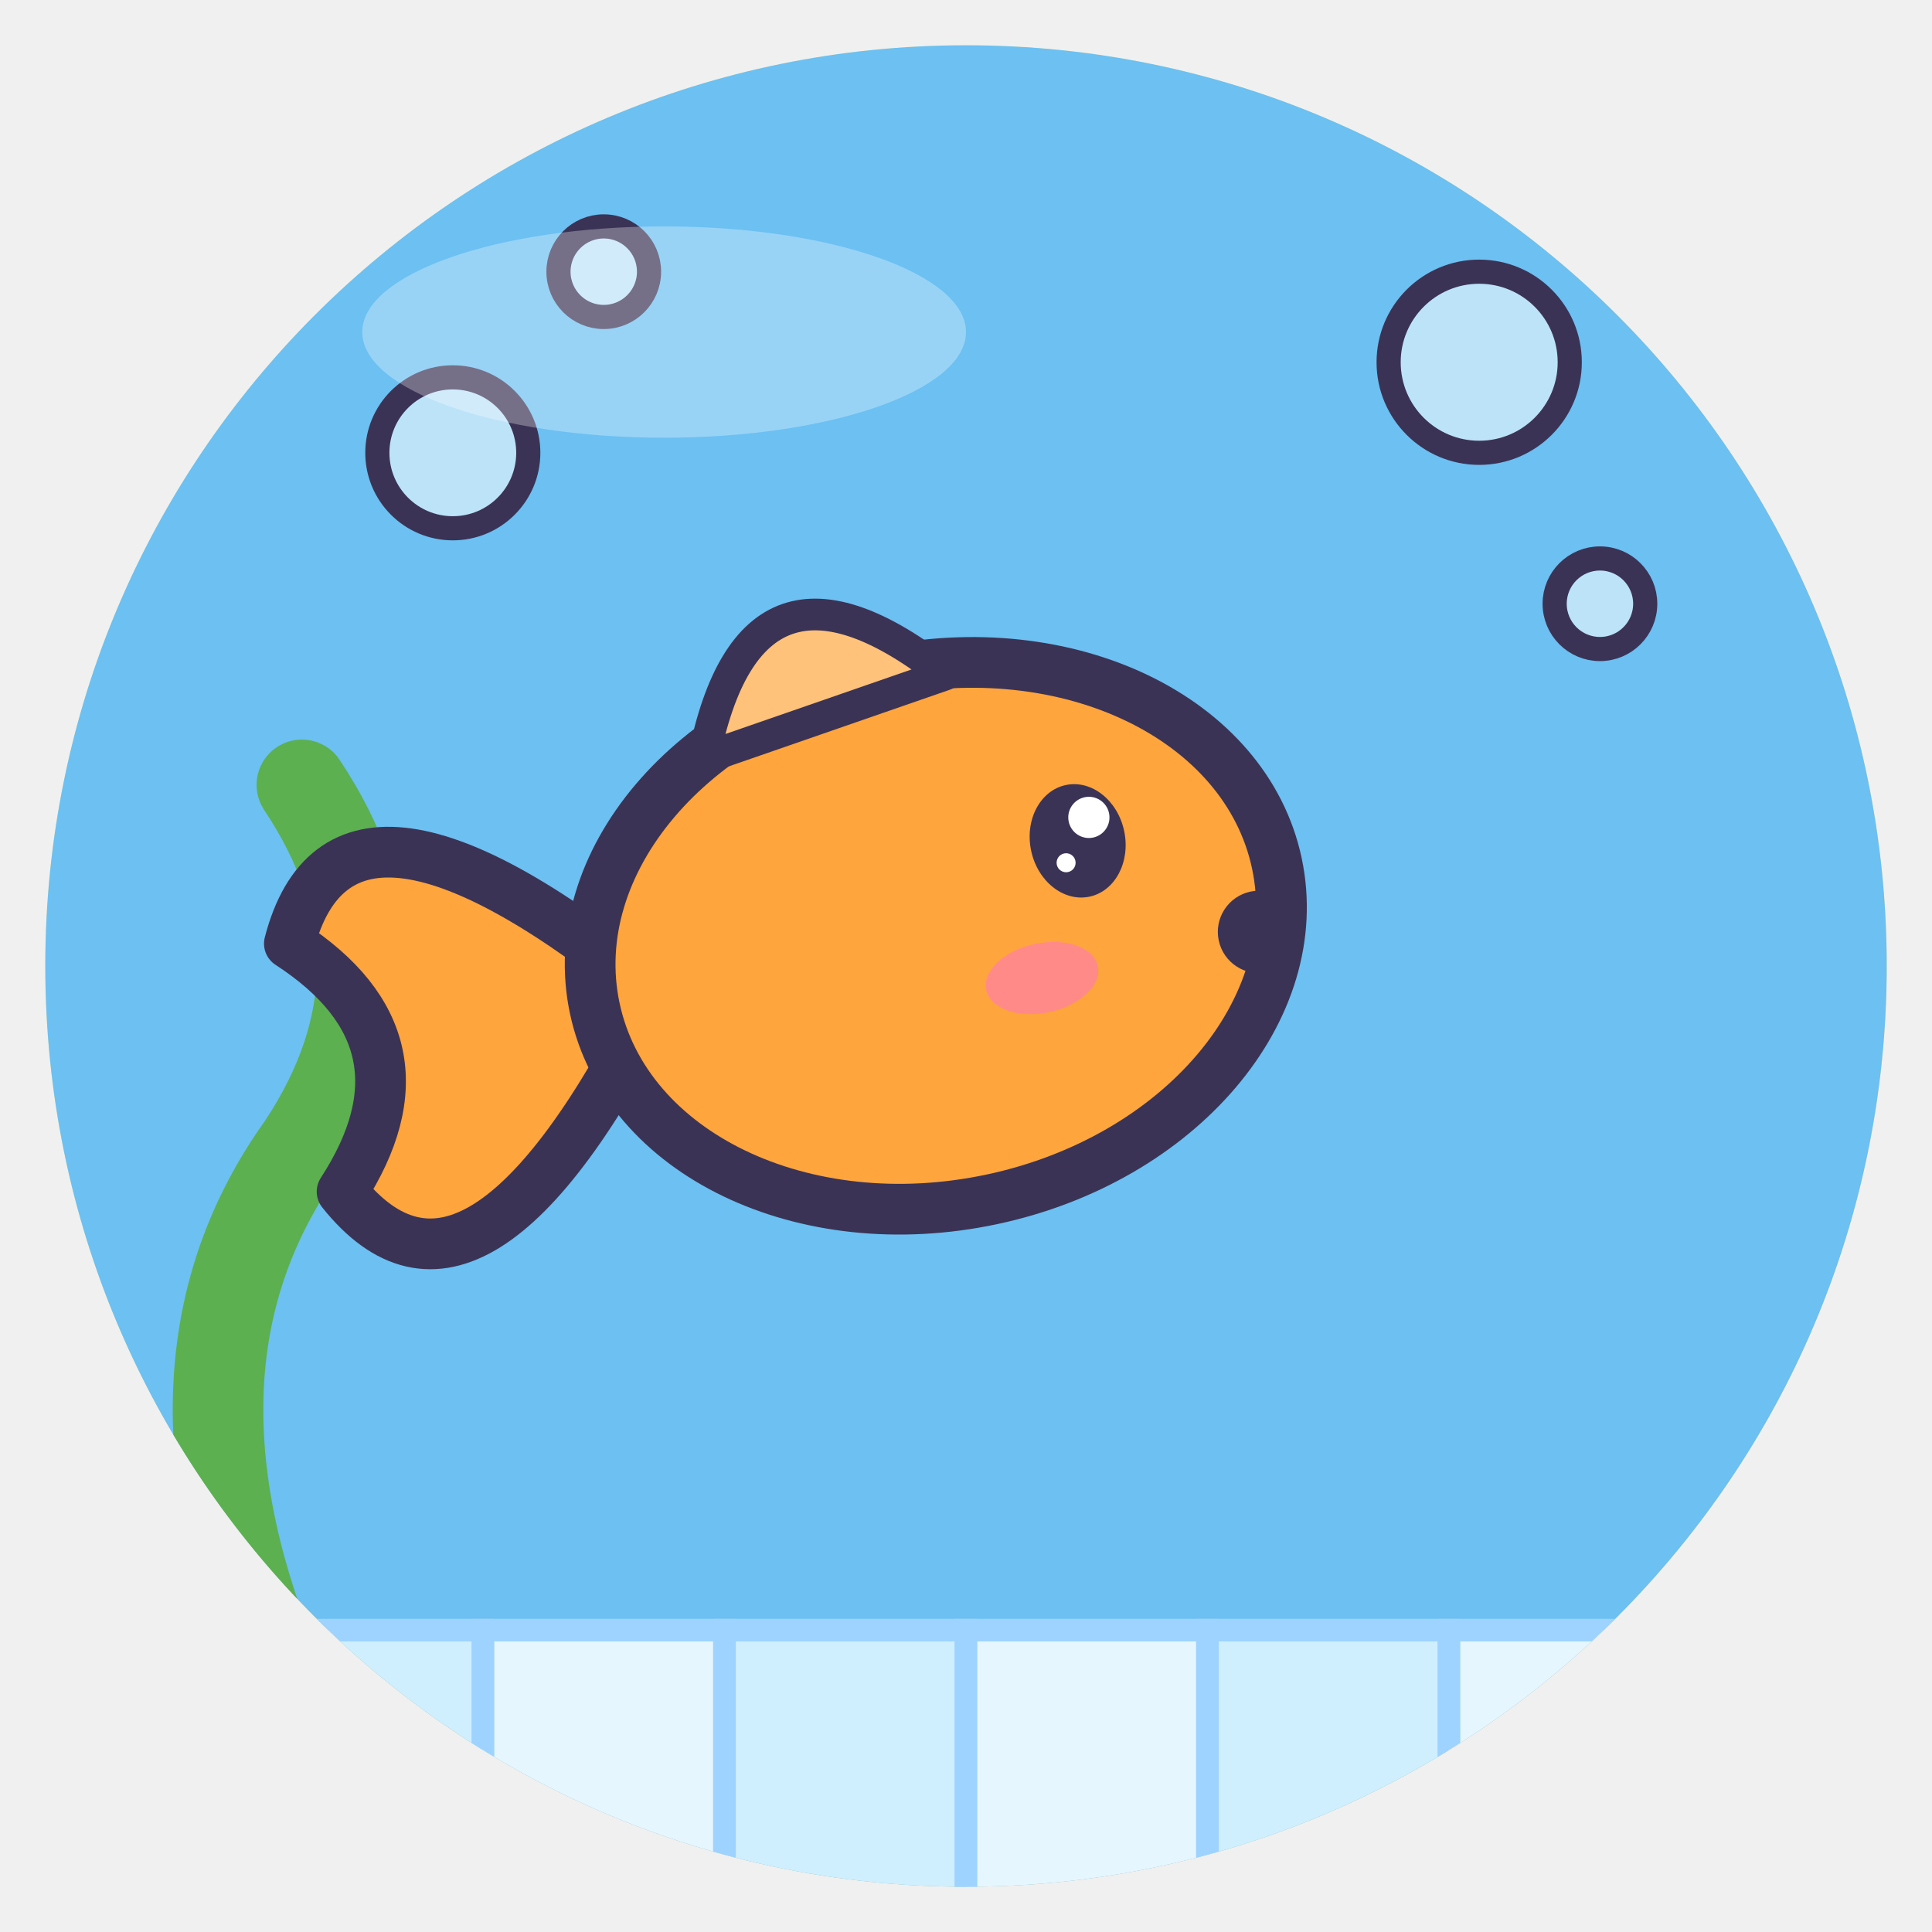
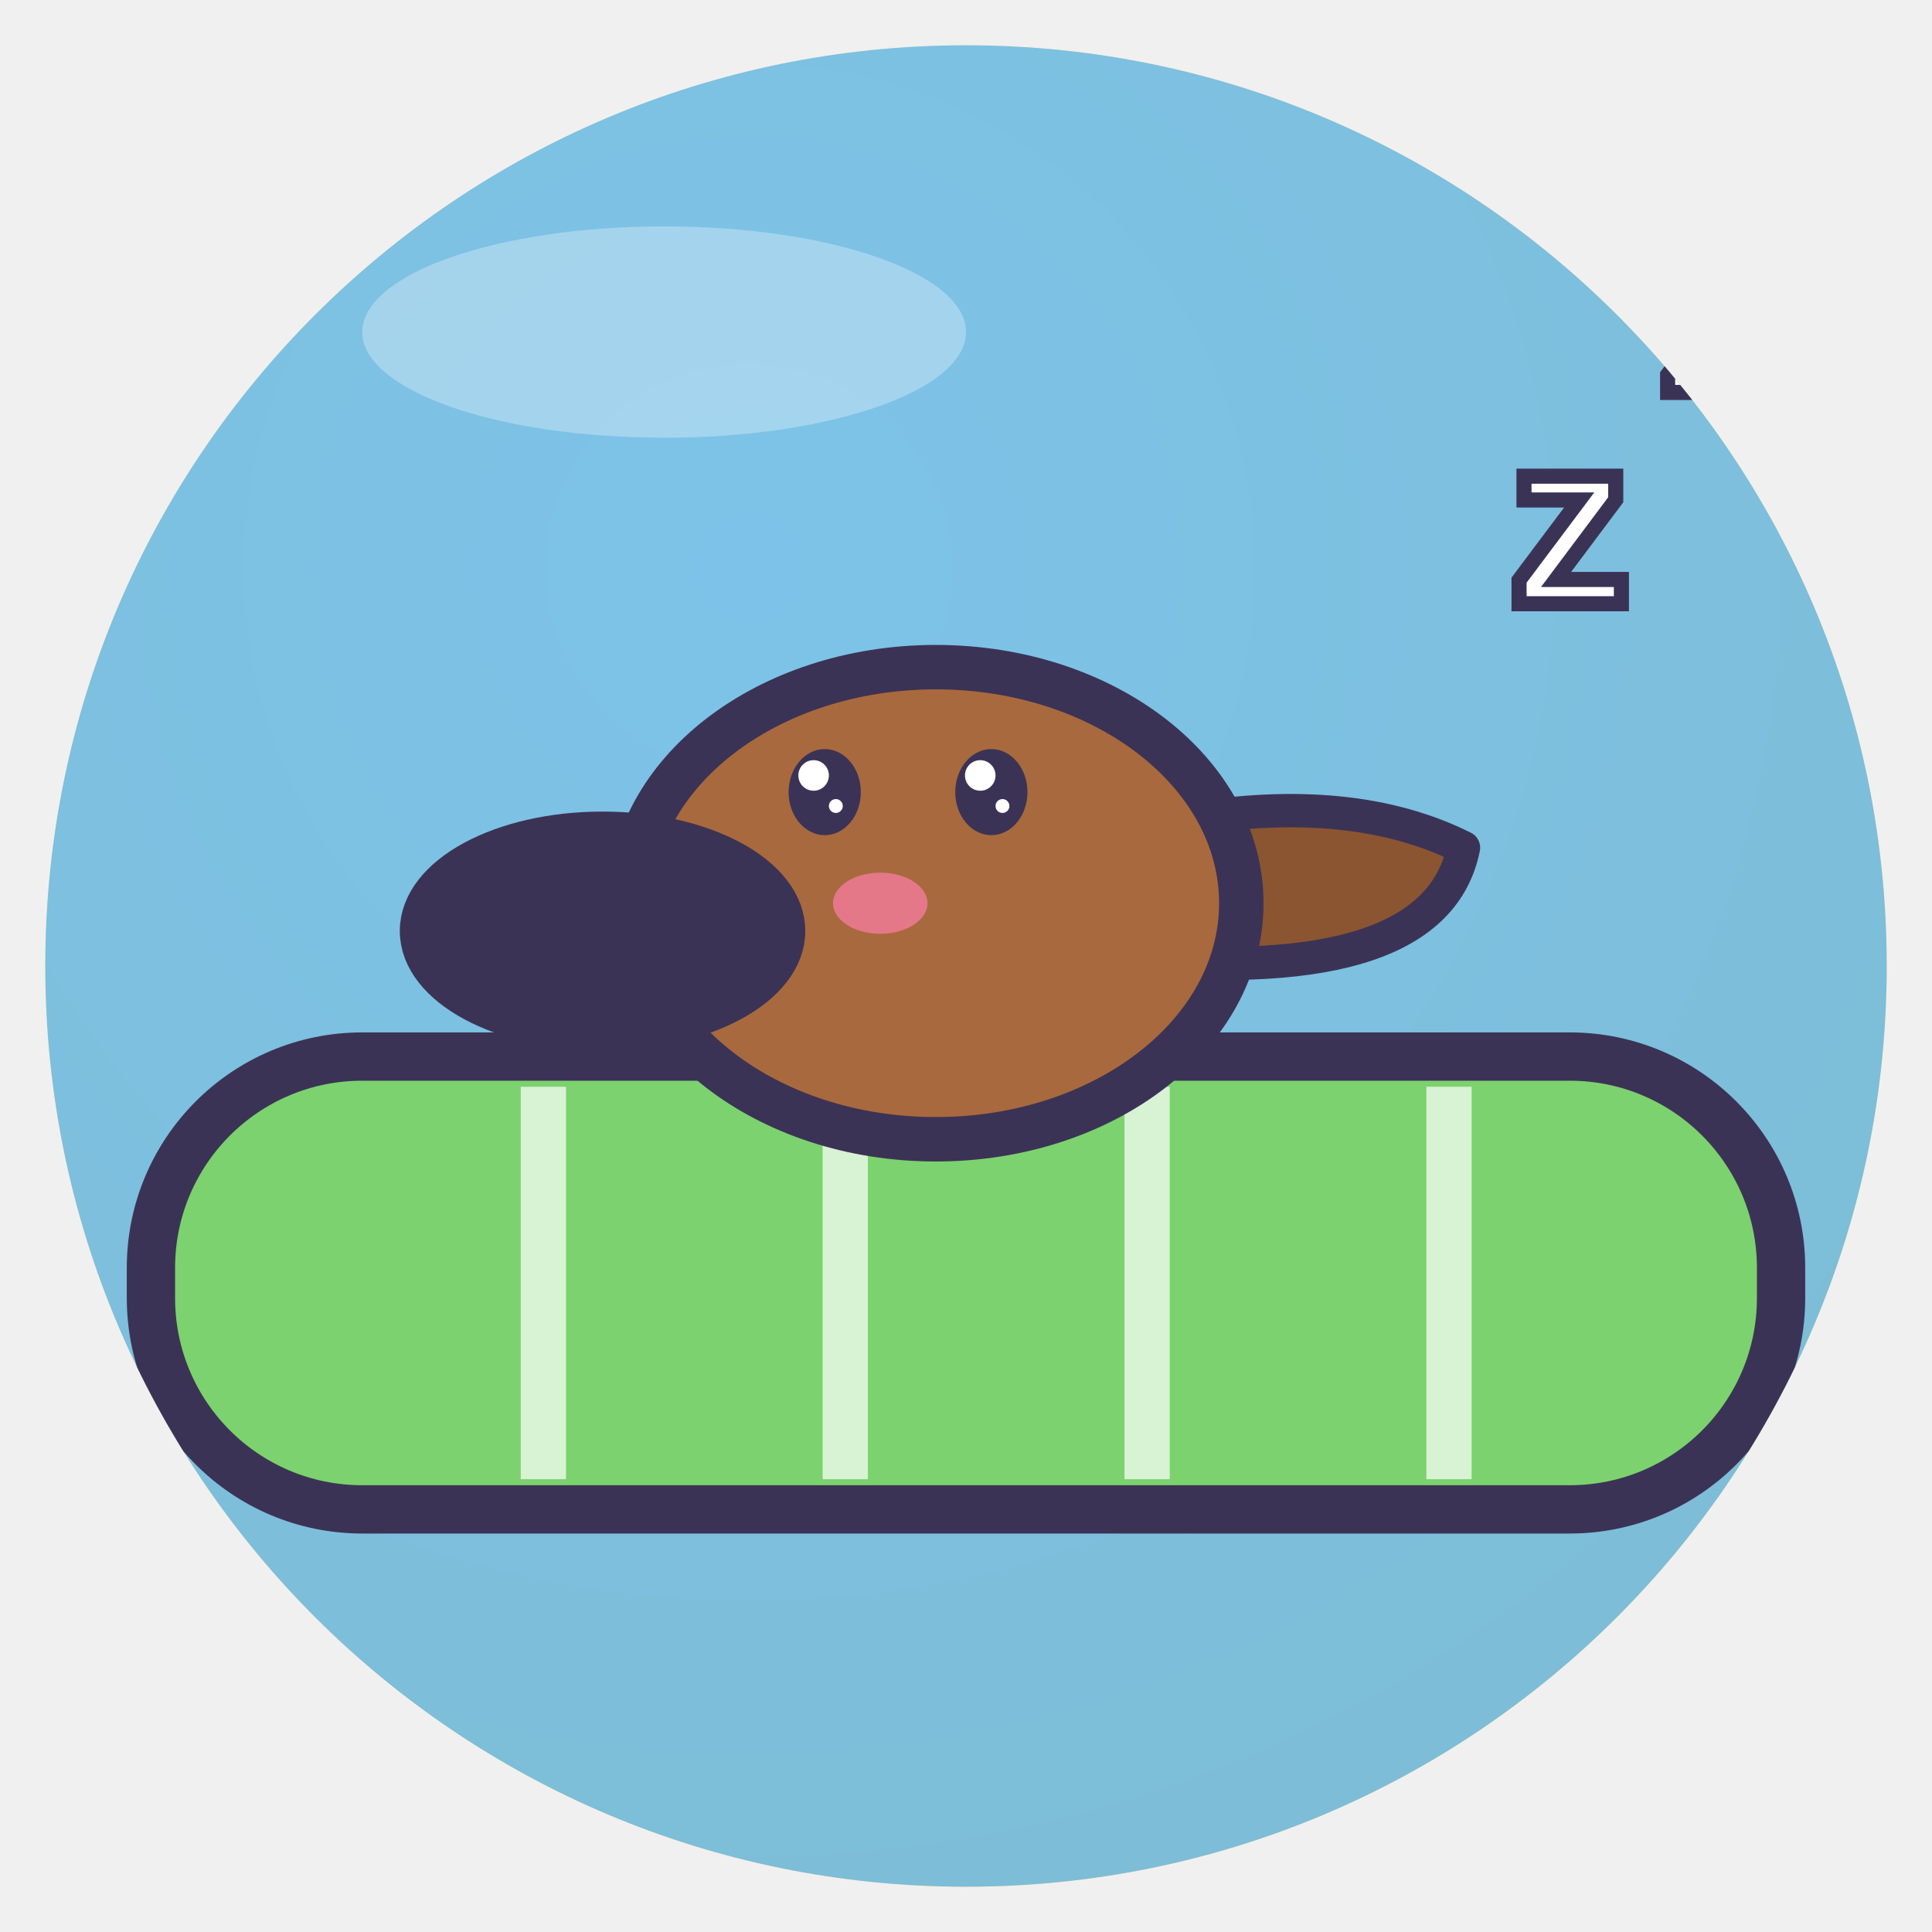
<svg xmlns="http://www.w3.org/2000/svg" viewBox="0 0 128 128" width="128" height="128">
  <defs>
    <radialGradient id="g" cx="38%" cy="28%" r="85%">
      <stop offset="0" stop-color="#FFF6C4" />
      <stop offset="1" stop-color="#FFD45E" />
    </radialGradient>
    <clipPath id="c">
      <circle cx="64" cy="64" r="61" />
    </clipPath>
  </defs>
  <circle cx="64" cy="64" r="61" fill="url(#g)" />
  <g clip-path="url(#c)">
-     <rect x="0" y="0" width="128" height="128" fill="#6CC0F2" />
-     <rect x="0" y="108" width="16" height="20" fill="#E6F6FF" stroke="#9ED3FF" stroke-width="1.5" />
-     <rect x="16" y="108" width="16" height="20" fill="#CFEFFF" stroke="#9ED3FF" stroke-width="1.5" />
-     <rect x="32" y="108" width="16" height="20" fill="#E6F6FF" stroke="#9ED3FF" stroke-width="1.5" />
-     <rect x="48" y="108" width="16" height="20" fill="#CFEFFF" stroke="#9ED3FF" stroke-width="1.5" />
-     <rect x="64" y="108" width="16" height="20" fill="#E6F6FF" stroke="#9ED3FF" stroke-width="1.5" />
-     <rect x="80" y="108" width="16" height="20" fill="#CFEFFF" stroke="#9ED3FF" stroke-width="1.5" />
-     <rect x="96" y="108" width="16" height="20" fill="#E6F6FF" stroke="#9ED3FF" stroke-width="1.5" />
-     <rect x="112" y="108" width="16" height="20" fill="#CFEFFF" stroke="#9ED3FF" stroke-width="1.5" />
-     <path d="M18 110 Q10 90 20 76 Q28 64 20 52" fill="none" stroke="#5CB04F" stroke-width="6" stroke-linecap="round" />
-     <g transform="translate(62 62) rotate(-12) scale(-1.05 1.05)">
-       <path d="M18 0 Q34 -20 40 -8 Q32 0 40 8 Q34 20 18 0Z" fill="#FFA53D" stroke="#3B3355" stroke-width="3.2" stroke-linejoin="round" stroke-linecap="round" />
-       <ellipse cx="0" cy="0" rx="22" ry="17" fill="#FFA53D" stroke="#3B3355" stroke-width="3.2" stroke-linejoin="round" stroke-linecap="round" />
-       <path d="M-4 -16 Q6 -28 12 -14Z" fill="#FFC27A" stroke="#3B3355" stroke-linejoin="round" stroke-linecap="round" stroke-width="2" />
-       <ellipse cx="-10" cy="-4" rx="3.0" ry="3.6" fill="#3B3355" />
-       <circle cx="-11.0" cy="-5.3" r="1.3" fill="#fff" />
-       <circle cx="-9.0" cy="-2.8" r="0.6" fill="#fff" />
-       <circle cx="-20" cy="4" r="2.6" fill="#3B3355" />
-       <ellipse cx="-6" cy="4" rx="3.6" ry="2.2" fill="#FF7FA8" opacity=".7" />
+     <rect width="128" height="128" fill="#5CB7F2" opacity=".8" />
+     <rect x="10" y="70" width="108" height="30" rx="14" fill="#7CD26E" stroke="#3B3355" stroke-width="3.2" stroke-linejoin="round" stroke-linecap="round" />
+     <path d="M36 72 V98" stroke="#fff" stroke-width="3" opacity=".7" />
+     <path d="M56 72 V98" stroke="#fff" stroke-width="3" opacity=".7" />
+     <path d="M76 72 V98" stroke="#fff" stroke-width="3" opacity=".7" />
+     <path d="M96 72 V98" stroke="#fff" stroke-width="3" opacity=".7" />
+     <g transform="translate(62 58) rotate(0) scale(0.92 0.92)">
+       <path d="M14 6 Q36 8 38 -2 Q30 -6 18 -4Z" fill="#8A5530" stroke="#3B3355" stroke-linejoin="round" stroke-linecap="round" stroke-width="2.4" />
+       <ellipse cx="0" cy="2" rx="22" ry="17" fill="#A8693E" stroke="#3B3355" stroke-width="3.2" stroke-linejoin="round" stroke-linecap="round" />
+       <ellipse cx="-24" cy="4" rx="13" ry="7" fill="#3B3355" stroke="#3B3355" stroke-width="3.2" stroke-linejoin="round" stroke-linecap="round" />
+       <ellipse cx="-8" cy="-6" rx="2.6" ry="3.1" fill="#3B3355" />
+       <circle cx="-8.8" cy="-7.2" r="1.1" fill="#fff" />
+       <circle cx="-7.2" cy="-5.0" r="0.5" fill="#fff" />
+       <ellipse cx="4" cy="-6" rx="2.6" ry="3.1" fill="#3B3355" />
+       <circle cx="3.2" cy="-7.2" r="1.1" fill="#fff" />
+       <circle cx="4.8" cy="-5.0" r="0.5" fill="#fff" />
+       <ellipse cx="-4" cy="2" rx="3.4" ry="2.2" fill="#FF7FA8" opacity=".7" />
    </g>
-     <circle cx="30" cy="30" r="5" fill="#fff" fill-opacity=".55" stroke="#3B3355" stroke-linejoin="round" stroke-linecap="round" stroke-width="1.6" />
-     <circle cx="40" cy="18" r="3" fill="#fff" fill-opacity=".55" stroke="#3B3355" stroke-linejoin="round" stroke-linecap="round" stroke-width="1.6" />
-     <circle cx="98" cy="24" r="6" fill="#fff" fill-opacity=".55" stroke="#3B3355" stroke-linejoin="round" stroke-linecap="round" stroke-width="1.6" />
-     <circle cx="106" cy="40" r="3" fill="#fff" fill-opacity=".55" stroke="#3B3355" stroke-linejoin="round" stroke-linecap="round" stroke-width="1.6" />
+     <text x="100" y="40" font-family="Arial" font-weight="700" font-size="16" fill="#fff" stroke="#3B3355" stroke-width="1">z</text>
+     <text x="110" y="26" font-family="Arial" font-weight="700" font-size="12" fill="#fff" stroke="#3B3355" stroke-width="1">z</text>
  </g>
  <ellipse cx="44" cy="22" rx="20" ry="7" fill="#fff" opacity=".3" />
</svg>
